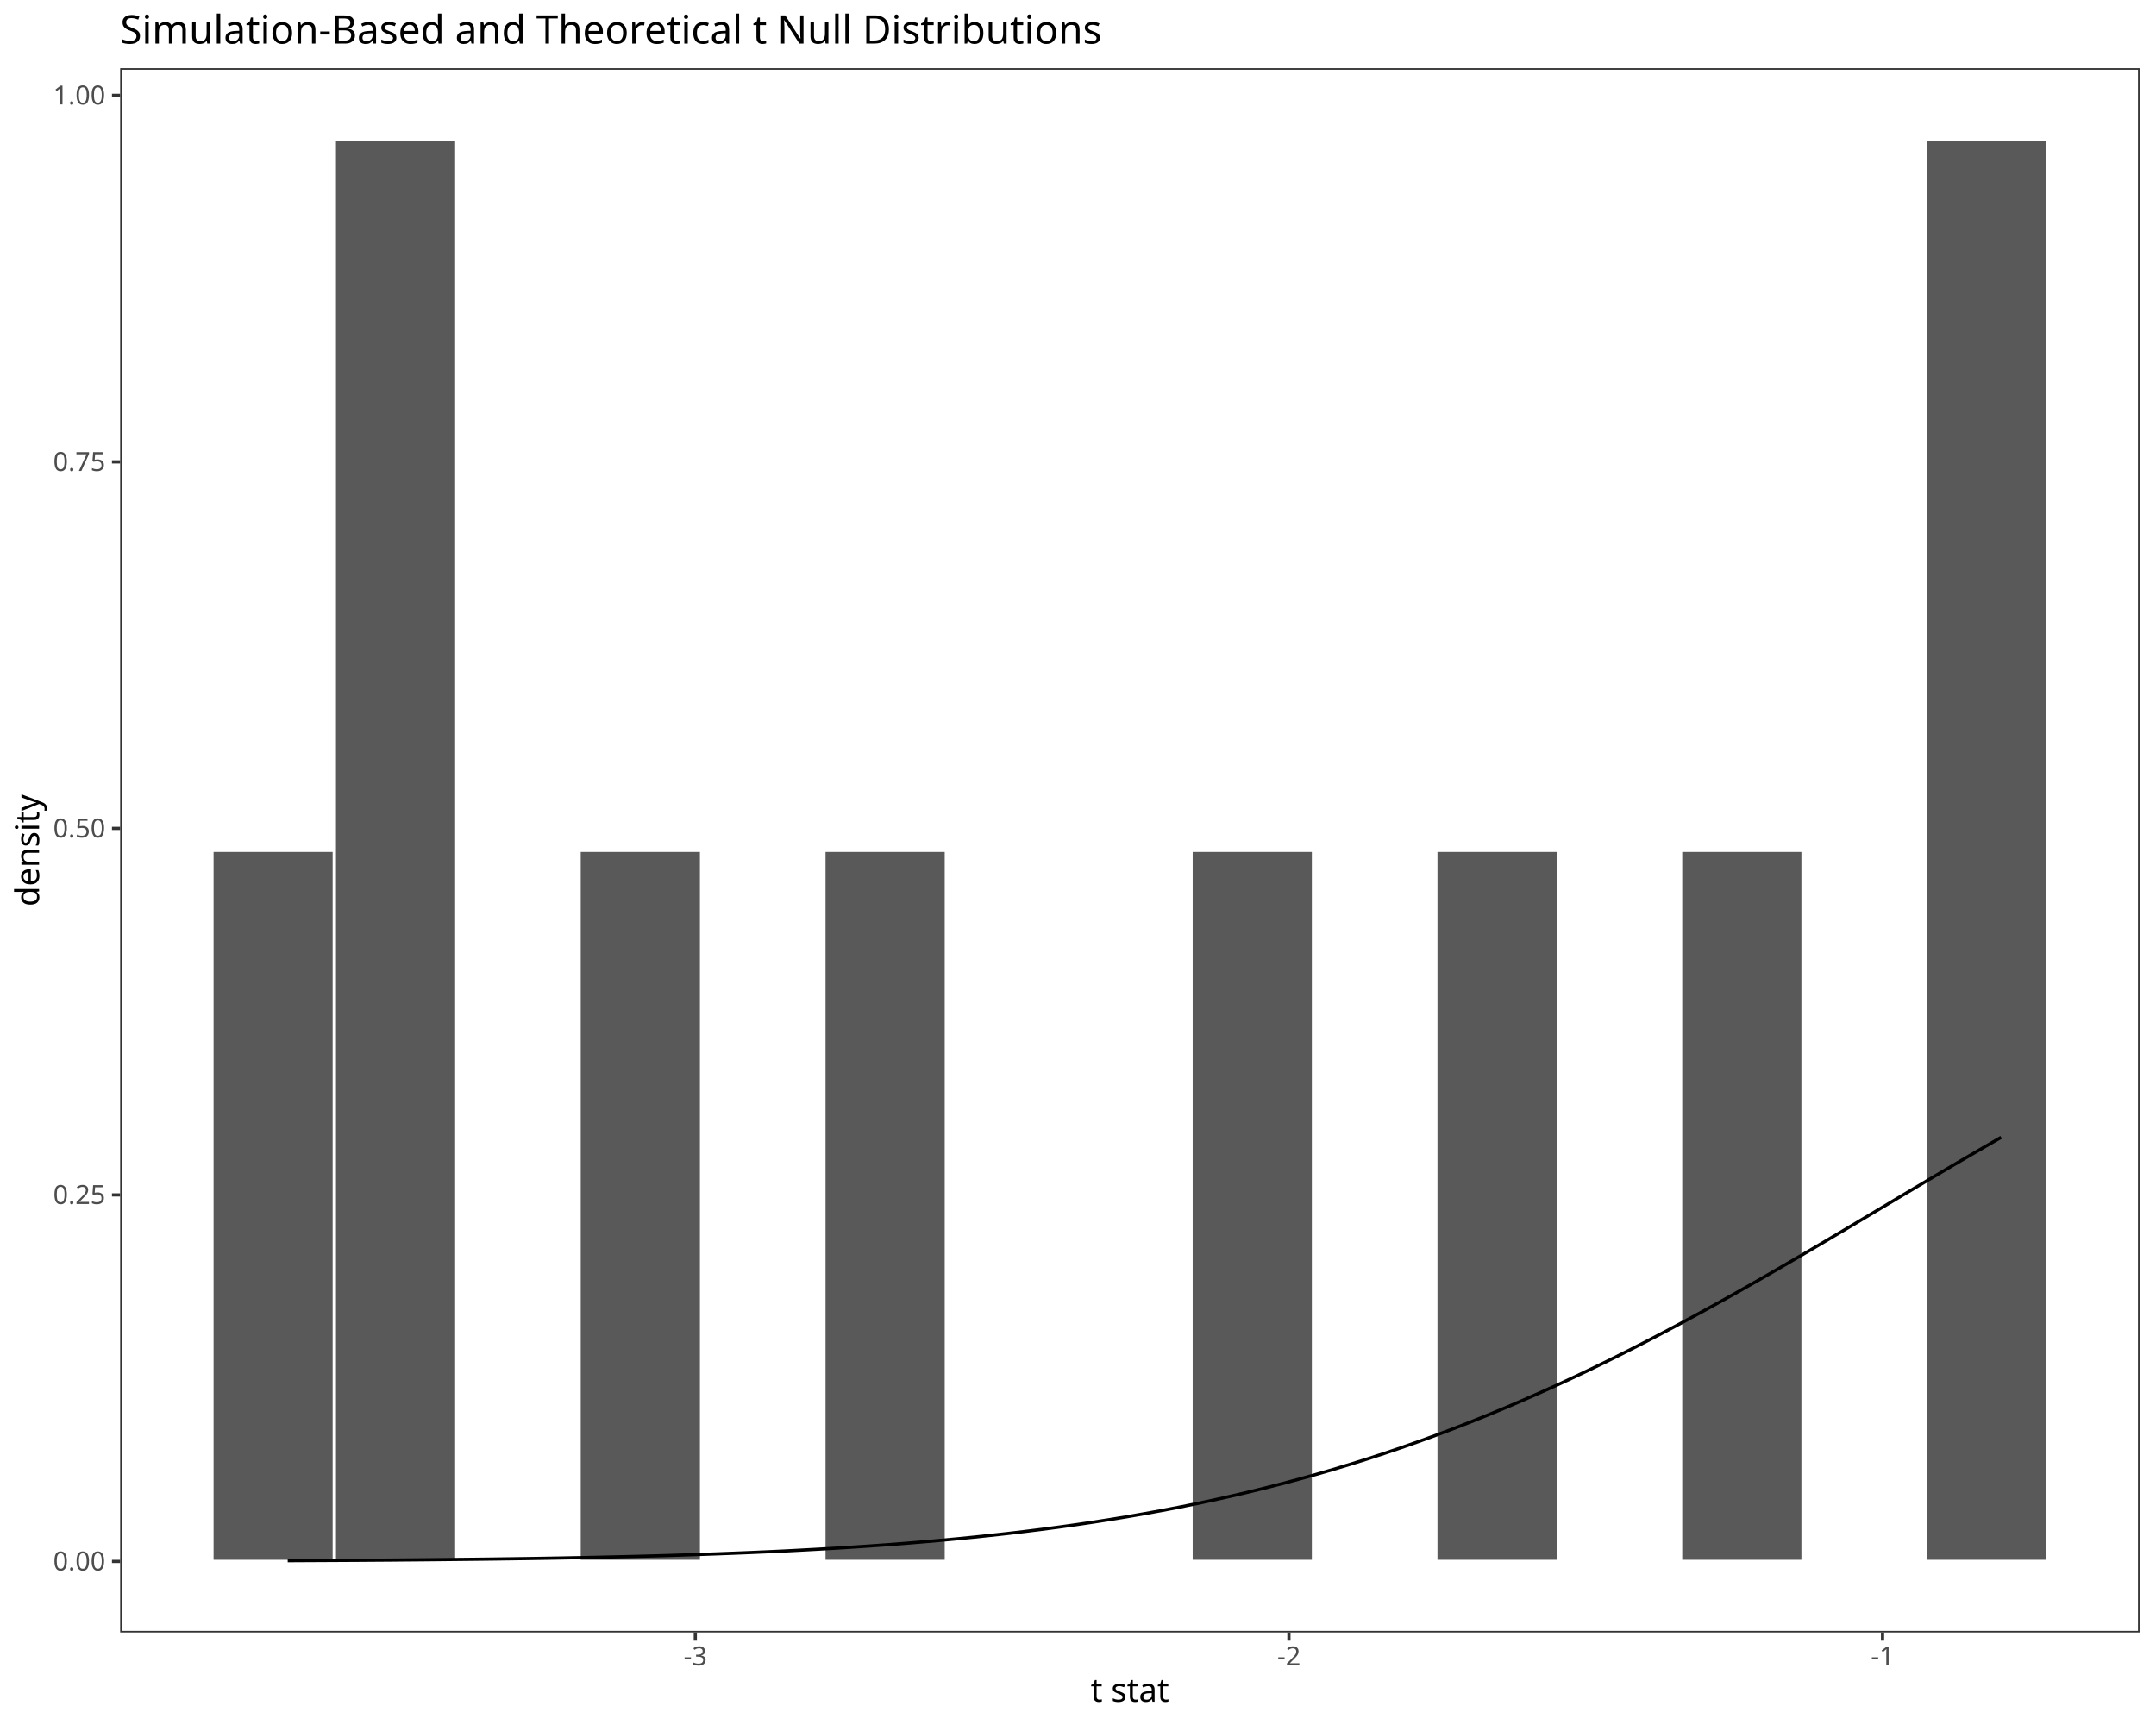
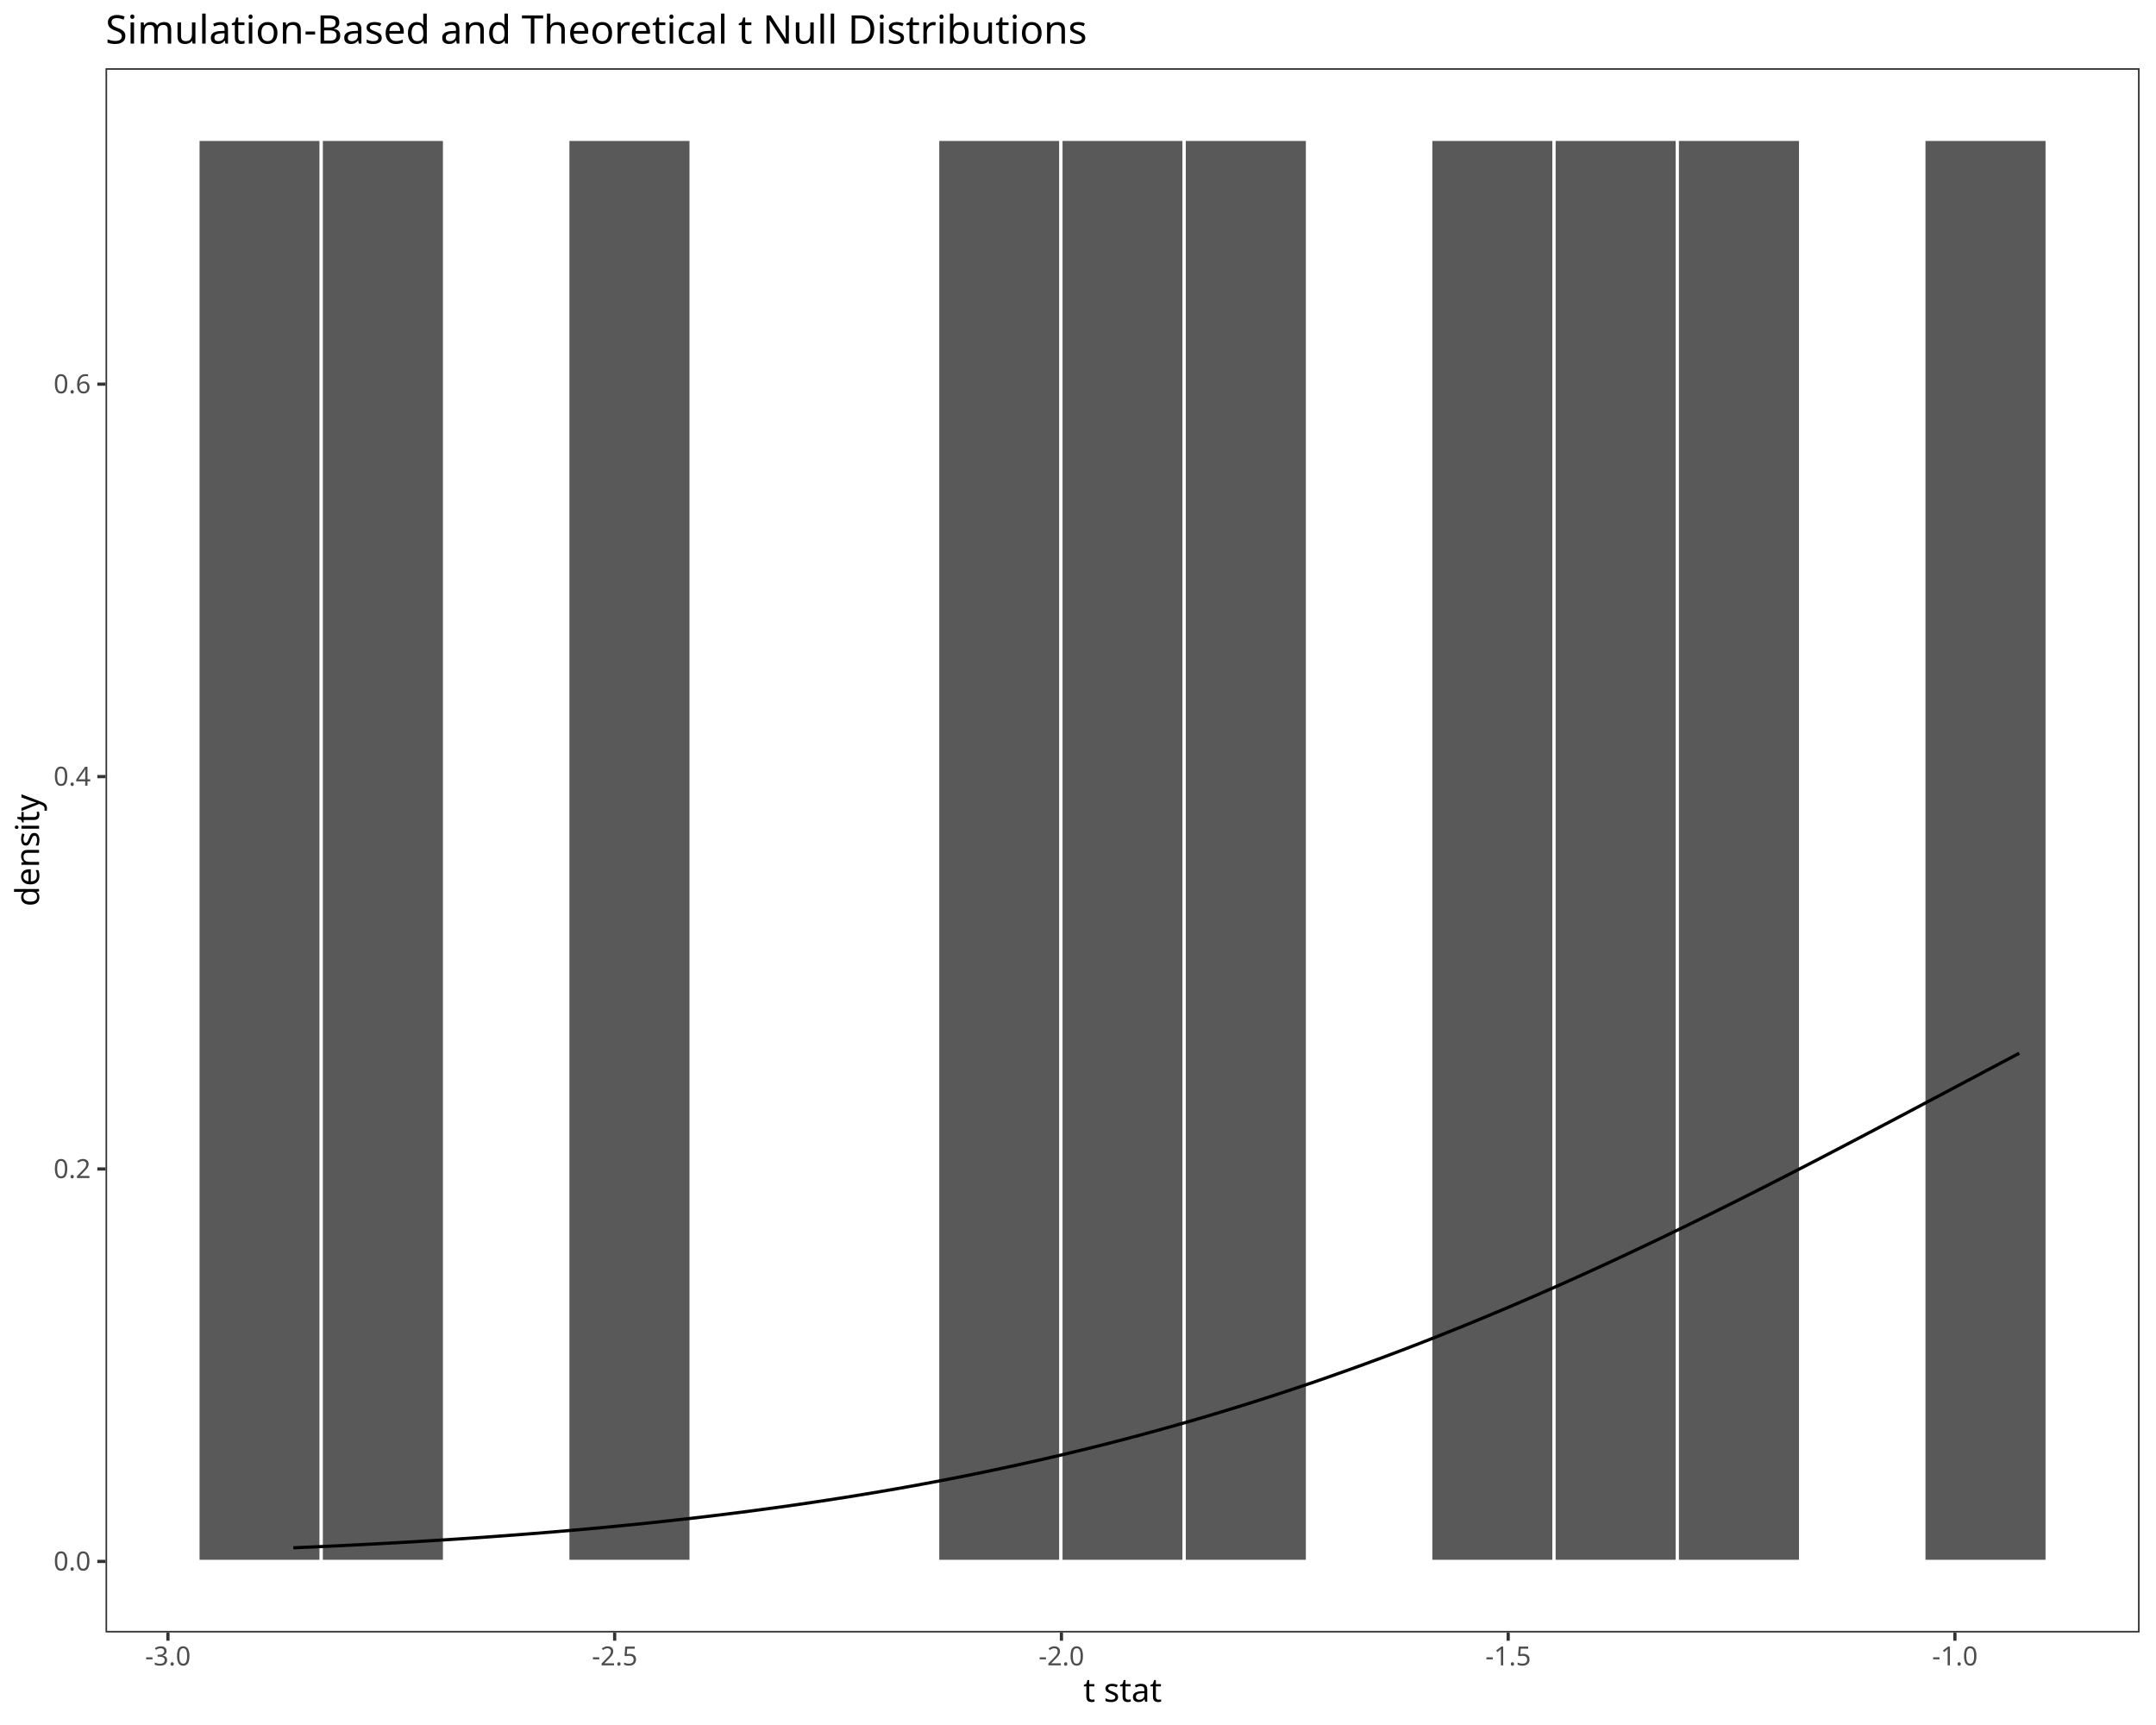
<svg xmlns="http://www.w3.org/2000/svg" class="svglite" data-engine-version="2.0" width="720.00pt" height="576.00pt" viewBox="0 0 720.00 576.00">
  <defs>
    <style type="text/css">
    .svglite line, .svglite polyline, .svglite polygon, .svglite path, .svglite rect, .svglite circle {
      fill: none;
      stroke: #000000;
      stroke-linecap: round;
      stroke-linejoin: round;
      stroke-miterlimit: 10.00;
    }
  </style>
  </defs>
  <rect width="100%" height="100%" style="stroke: none; fill: #FFFFFF;" />
  <defs>
    <clipPath id="cpMC4wMHw3MjAuMDB8MC4wMHw1NzYuMDA=">
      <rect x="0.00" y="0.00" width="720.00" height="576.00" />
    </clipPath>
  </defs>
  <g clip-path="url(#cpMC4wMHw3MjAuMDB8MC4wMHw1NzYuMDA=)">
    <rect x="0.00" y="0.00" width="720.00" height="576.00" style="stroke-width: 1.07; stroke: #FFFFFF; fill: #FFFFFF;" />
  </g>
  <defs>
-     <clipPath id="cpNDAuMTN8NzE0LjUyfDIyLjc4fDU0NS4xMQ==">
-       <rect x="40.13" y="22.78" width="674.39" height="522.33" />
+     <clipPath id="cpMzUuMjR8NzE0LjUyfDIyLjc4fDU0NS4xMQ==">
+       <rect x="35.24" y="22.78" width="679.28" height="522.33" />
    </clipPath>
  </defs>
-   <g clip-path="url(#cpNDAuMTN8NzE0LjUyfDIyLjc4fDU0NS4xMQ==)">
-     <rect x="40.13" y="22.78" width="674.39" height="522.33" style="stroke-width: 1.07; stroke: none; fill: #FFFFFF;" />
-     <rect x="70.79" y="283.95" width="40.87" height="237.42" style="stroke-width: 1.07; stroke: #FFFFFF; stroke-linecap: butt; stroke-linejoin: miter; fill: #595959;" />
-     <rect x="111.66" y="46.53" width="40.87" height="474.84" style="stroke-width: 1.07; stroke: #FFFFFF; stroke-linecap: butt; stroke-linejoin: miter; fill: #595959;" />
-     <rect x="152.53" y="521.37" width="40.87" height="0.00" style="stroke-width: 1.07; stroke: #FFFFFF; stroke-linecap: butt; stroke-linejoin: miter; fill: #595959;" />
-     <rect x="193.40" y="283.95" width="40.87" height="237.42" style="stroke-width: 1.07; stroke: #FFFFFF; stroke-linecap: butt; stroke-linejoin: miter; fill: #595959;" />
-     <rect x="234.27" y="521.37" width="40.87" height="0.00" style="stroke-width: 1.07; stroke: #FFFFFF; stroke-linecap: butt; stroke-linejoin: miter; fill: #595959;" />
-     <rect x="275.15" y="283.95" width="40.87" height="237.42" style="stroke-width: 1.07; stroke: #FFFFFF; stroke-linecap: butt; stroke-linejoin: miter; fill: #595959;" />
-     <rect x="316.02" y="521.37" width="40.87" height="0.00" style="stroke-width: 1.07; stroke: #FFFFFF; stroke-linecap: butt; stroke-linejoin: miter; fill: #595959;" />
-     <rect x="356.89" y="521.37" width="40.87" height="0.00" style="stroke-width: 1.07; stroke: #FFFFFF; stroke-linecap: butt; stroke-linejoin: miter; fill: #595959;" />
-     <rect x="397.76" y="283.95" width="40.87" height="237.42" style="stroke-width: 1.07; stroke: #FFFFFF; stroke-linecap: butt; stroke-linejoin: miter; fill: #595959;" />
-     <rect x="438.63" y="521.37" width="40.87" height="0.00" style="stroke-width: 1.07; stroke: #FFFFFF; stroke-linecap: butt; stroke-linejoin: miter; fill: #595959;" />
-     <rect x="479.51" y="283.95" width="40.87" height="237.42" style="stroke-width: 1.07; stroke: #FFFFFF; stroke-linecap: butt; stroke-linejoin: miter; fill: #595959;" />
-     <rect x="520.38" y="521.37" width="40.87" height="0.00" style="stroke-width: 1.07; stroke: #FFFFFF; stroke-linecap: butt; stroke-linejoin: miter; fill: #595959;" />
-     <rect x="561.25" y="283.95" width="40.87" height="237.42" style="stroke-width: 1.07; stroke: #FFFFFF; stroke-linecap: butt; stroke-linejoin: miter; fill: #595959;" />
-     <rect x="602.12" y="521.37" width="40.87" height="0.00" style="stroke-width: 1.07; stroke: #FFFFFF; stroke-linecap: butt; stroke-linejoin: miter; fill: #595959;" />
-     <rect x="642.99" y="46.53" width="40.87" height="474.84" style="stroke-width: 1.07; stroke: #FFFFFF; stroke-linecap: butt; stroke-linejoin: miter; fill: #595959;" />
-     <polyline points="96.08,521.13 101.80,521.10 107.53,521.07 113.25,521.04 118.97,521.01 124.69,520.97 130.41,520.93 136.14,520.88 141.86,520.83 147.58,520.77 153.30,520.71 159.02,520.65 164.75,520.58 170.47,520.50 176.19,520.42 181.91,520.33 187.63,520.23 193.36,520.12 199.08,520.00 204.80,519.87 210.52,519.74 216.25,519.59 221.97,519.43 227.69,519.25 233.41,519.06 239.13,518.86 244.86,518.64 250.58,518.41 256.30,518.16 262.02,517.89 267.74,517.59 273.47,517.28 279.19,516.95 284.91,516.59 290.63,516.21 296.35,515.80 302.08,515.36 307.80,514.89 313.52,514.39 319.24,513.87 324.96,513.30 330.69,512.70 336.41,512.07 342.13,511.39 347.85,510.68 353.58,509.92 359.30,509.12 365.02,508.27 370.74,507.38 376.46,506.44 382.19,505.44 387.91,504.40 393.63,503.30 399.35,502.14 405.07,500.93 410.80,499.65 416.52,498.32 422.24,496.92 427.96,495.46 433.68,493.94 439.41,492.35 445.13,490.69 450.85,488.96 456.57,487.17 462.29,485.30 468.02,483.36 473.74,481.35 479.46,479.27 485.18,477.12 490.91,474.89 496.63,472.59 502.35,470.22 508.07,467.78 513.79,465.27 519.52,462.69 525.24,460.04 530.96,457.32 536.68,454.54 542.40,451.69 548.13,448.78 553.85,445.81 559.57,442.79 565.29,439.71 571.01,436.58 576.74,433.41 582.46,430.19 588.18,426.93 593.90,423.63 599.62,420.30 605.35,416.95 611.07,413.57 616.79,410.18 622.51,406.77 628.23,403.36 633.96,399.94 639.68,396.54 645.40,393.14 651.12,389.76 656.85,386.40 662.57,383.07 668.29,379.77 " style="stroke-width: 1.07; stroke-linecap: butt;" />
-     <rect x="40.13" y="22.78" width="674.39" height="522.33" style="stroke-width: 1.07; stroke: #333333;" />
+   <g clip-path="url(#cpMzUuMjR8NzE0LjUyfDIyLjc4fDU0NS4xMQ==)">
+     <rect x="35.24" y="22.78" width="679.28" height="522.33" style="stroke-width: 1.07; stroke: none; fill: #FFFFFF;" />
+     <rect x="66.11" y="46.53" width="41.17" height="474.84" style="stroke-width: 1.07; stroke: #FFFFFF; stroke-linecap: butt; stroke-linejoin: miter; fill: #595959;" />
+     <rect x="107.28" y="46.53" width="41.17" height="474.84" style="stroke-width: 1.07; stroke: #FFFFFF; stroke-linecap: butt; stroke-linejoin: miter; fill: #595959;" />
+     <rect x="148.45" y="521.37" width="41.17" height="0.00" style="stroke-width: 1.07; stroke: #FFFFFF; stroke-linecap: butt; stroke-linejoin: miter; fill: #595959;" />
+     <rect x="189.62" y="46.53" width="41.17" height="474.84" style="stroke-width: 1.07; stroke: #FFFFFF; stroke-linecap: butt; stroke-linejoin: miter; fill: #595959;" />
+     <rect x="230.79" y="521.37" width="41.17" height="0.00" style="stroke-width: 1.07; stroke: #FFFFFF; stroke-linecap: butt; stroke-linejoin: miter; fill: #595959;" />
+     <rect x="271.96" y="521.37" width="41.17" height="0.00" style="stroke-width: 1.07; stroke: #FFFFFF; stroke-linecap: butt; stroke-linejoin: miter; fill: #595959;" />
+     <rect x="313.13" y="46.53" width="41.17" height="474.84" style="stroke-width: 1.07; stroke: #FFFFFF; stroke-linecap: butt; stroke-linejoin: miter; fill: #595959;" />
+     <rect x="354.30" y="46.53" width="41.17" height="474.84" style="stroke-width: 1.07; stroke: #FFFFFF; stroke-linecap: butt; stroke-linejoin: miter; fill: #595959;" />
+     <rect x="395.46" y="46.53" width="41.17" height="474.84" style="stroke-width: 1.07; stroke: #FFFFFF; stroke-linecap: butt; stroke-linejoin: miter; fill: #595959;" />
+     <rect x="436.63" y="521.37" width="41.17" height="0.00" style="stroke-width: 1.07; stroke: #FFFFFF; stroke-linecap: butt; stroke-linejoin: miter; fill: #595959;" />
+     <rect x="477.80" y="46.53" width="41.17" height="474.84" style="stroke-width: 1.07; stroke: #FFFFFF; stroke-linecap: butt; stroke-linejoin: miter; fill: #595959;" />
+     <rect x="518.97" y="46.53" width="41.17" height="474.84" style="stroke-width: 1.07; stroke: #FFFFFF; stroke-linecap: butt; stroke-linejoin: miter; fill: #595959;" />
+     <rect x="560.14" y="46.53" width="41.17" height="474.84" style="stroke-width: 1.07; stroke: #FFFFFF; stroke-linecap: butt; stroke-linejoin: miter; fill: #595959;" />
+     <rect x="601.31" y="521.37" width="41.17" height="0.00" style="stroke-width: 1.07; stroke: #FFFFFF; stroke-linecap: butt; stroke-linejoin: miter; fill: #595959;" />
+     <rect x="642.48" y="46.53" width="41.17" height="474.84" style="stroke-width: 1.07; stroke: #FFFFFF; stroke-linecap: butt; stroke-linejoin: miter; fill: #595959;" />
+     <polyline points="97.97,516.83 103.74,516.58 109.50,516.32 115.26,516.04 121.03,515.75 126.79,515.45 132.55,515.13 138.32,514.80 144.08,514.45 149.84,514.09 155.61,513.71 161.37,513.32 167.14,512.90 172.90,512.47 178.66,512.02 184.43,511.55 190.19,511.06 195.95,510.55 201.72,510.02 207.48,509.46 213.24,508.89 219.01,508.29 224.77,507.66 230.54,507.02 236.30,506.34 242.06,505.64 247.83,504.92 253.59,504.16 259.35,503.38 265.12,502.57 270.88,501.73 276.64,500.86 282.41,499.96 288.17,499.03 293.93,498.07 299.70,497.07 305.46,496.04 311.23,494.97 316.99,493.87 322.75,492.74 328.52,491.56 334.28,490.35 340.04,489.11 345.81,487.82 351.57,486.50 357.33,485.14 363.10,483.74 368.86,482.30 374.63,480.82 380.39,479.29 386.15,477.73 391.92,476.12 397.68,474.48 403.44,472.79 409.21,471.05 414.97,469.28 420.73,467.46 426.50,465.60 432.26,463.69 438.03,461.75 443.79,459.75 449.55,457.72 455.32,455.64 461.08,453.52 466.84,451.36 472.61,449.15 478.37,446.90 484.13,444.61 489.90,442.28 495.66,439.90 501.42,437.49 507.19,435.04 512.95,432.54 518.72,430.01 524.48,427.45 530.24,424.84 536.01,422.20 541.77,419.52 547.53,416.81 553.30,414.07 559.06,411.30 564.82,408.49 570.59,405.66 576.35,402.80 582.12,399.92 587.88,397.01 593.64,394.08 599.41,391.12 605.17,388.15 610.93,385.16 616.70,382.15 622.46,379.13 628.22,376.10 633.99,373.06 639.75,370.02 645.51,366.96 651.28,363.91 657.04,360.85 662.81,357.79 668.57,354.74 674.33,351.69 " style="stroke-width: 1.07; stroke-linecap: butt;" />
+     <rect x="35.24" y="22.78" width="679.28" height="522.33" style="stroke-width: 1.07; stroke: #333333;" />
  </g>
  <g clip-path="url(#cpMC4wMHw3MjAuMDB8MC4wMHw1NzYuMDA=)">
-     <text x="35.20" y="524.40" text-anchor="end" style="font-size: 8.80px; fill: #4D4D4D; font-family: sans;" textLength="17.13px" lengthAdjust="spacingAndGlyphs">0.00</text>
-     <text x="35.20" y="402.02" text-anchor="end" style="font-size: 8.80px; fill: #4D4D4D; font-family: sans;" textLength="17.13px" lengthAdjust="spacingAndGlyphs">0.25</text>
-     <text x="35.20" y="279.65" text-anchor="end" style="font-size: 8.80px; fill: #4D4D4D; font-family: sans;" textLength="17.13px" lengthAdjust="spacingAndGlyphs">0.50</text>
-     <text x="35.20" y="157.27" text-anchor="end" style="font-size: 8.80px; fill: #4D4D4D; font-family: sans;" textLength="17.13px" lengthAdjust="spacingAndGlyphs">0.75</text>
-     <text x="35.20" y="34.89" text-anchor="end" style="font-size: 8.80px; fill: #4D4D4D; font-family: sans;" textLength="17.13px" lengthAdjust="spacingAndGlyphs">1.00</text>
-     <polyline points="37.39,521.37 40.13,521.37 " style="stroke-width: 1.07; stroke: #333333; stroke-linecap: butt;" />
-     <polyline points="37.39,398.99 40.13,398.99 " style="stroke-width: 1.07; stroke: #333333; stroke-linecap: butt;" />
-     <polyline points="37.39,276.62 40.13,276.62 " style="stroke-width: 1.07; stroke: #333333; stroke-linecap: butt;" />
-     <polyline points="37.39,154.24 40.13,154.24 " style="stroke-width: 1.07; stroke: #333333; stroke-linecap: butt;" />
-     <polyline points="37.39,31.86 40.13,31.86 " style="stroke-width: 1.07; stroke: #333333; stroke-linecap: butt;" />
-     <polyline points="232.20,547.85 232.20,545.11 " style="stroke-width: 1.07; stroke: #333333; stroke-linecap: butt;" />
-     <polyline points="430.44,547.85 430.44,545.11 " style="stroke-width: 1.07; stroke: #333333; stroke-linecap: butt;" />
-     <polyline points="628.68,547.85 628.68,545.11 " style="stroke-width: 1.07; stroke: #333333; stroke-linecap: butt;" />
-     <text x="232.20" y="556.10" text-anchor="middle" style="font-size: 8.80px; fill: #4D4D4D; font-family: sans;" textLength="7.82px" lengthAdjust="spacingAndGlyphs">-3</text>
-     <text x="430.44" y="556.10" text-anchor="middle" style="font-size: 8.80px; fill: #4D4D4D; font-family: sans;" textLength="7.82px" lengthAdjust="spacingAndGlyphs">-2</text>
-     <text x="628.68" y="556.10" text-anchor="middle" style="font-size: 8.80px; fill: #4D4D4D; font-family: sans;" textLength="7.82px" lengthAdjust="spacingAndGlyphs">-1</text>
-     <text x="377.33" y="568.24" text-anchor="middle" style="font-size: 11.00px; font-family: sans;" textLength="23.85px" lengthAdjust="spacingAndGlyphs">t stat</text>
+     <text x="30.31" y="524.40" text-anchor="end" style="font-size: 8.80px; fill: #4D4D4D; font-family: sans;" textLength="12.23px" lengthAdjust="spacingAndGlyphs">0.0</text>
+     <text x="30.31" y="393.37" text-anchor="end" style="font-size: 8.80px; fill: #4D4D4D; font-family: sans;" textLength="12.23px" lengthAdjust="spacingAndGlyphs">0.2</text>
+     <text x="30.31" y="262.34" text-anchor="end" style="font-size: 8.80px; fill: #4D4D4D; font-family: sans;" textLength="12.23px" lengthAdjust="spacingAndGlyphs">0.4</text>
+     <text x="30.31" y="131.31" text-anchor="end" style="font-size: 8.80px; fill: #4D4D4D; font-family: sans;" textLength="12.23px" lengthAdjust="spacingAndGlyphs">0.6</text>
+     <polyline points="32.50,521.37 35.24,521.37 " style="stroke-width: 1.07; stroke: #333333; stroke-linecap: butt;" />
+     <polyline points="32.50,390.34 35.24,390.34 " style="stroke-width: 1.07; stroke: #333333; stroke-linecap: butt;" />
+     <polyline points="32.50,259.31 35.24,259.31 " style="stroke-width: 1.07; stroke: #333333; stroke-linecap: butt;" />
+     <polyline points="32.50,128.28 35.24,128.28 " style="stroke-width: 1.07; stroke: #333333; stroke-linecap: butt;" />
+     <polyline points="56.08,547.85 56.08,545.11 " style="stroke-width: 1.07; stroke: #333333; stroke-linecap: butt;" />
+     <polyline points="205.27,547.85 205.27,545.11 " style="stroke-width: 1.07; stroke: #333333; stroke-linecap: butt;" />
+     <polyline points="354.47,547.85 354.47,545.11 " style="stroke-width: 1.07; stroke: #333333; stroke-linecap: butt;" />
+     <polyline points="503.66,547.85 503.66,545.11 " style="stroke-width: 1.07; stroke: #333333; stroke-linecap: butt;" />
+     <polyline points="652.85,547.85 652.85,545.11 " style="stroke-width: 1.07; stroke: #333333; stroke-linecap: butt;" />
+     <text x="56.08" y="556.10" text-anchor="middle" style="font-size: 8.80px; fill: #4D4D4D; font-family: sans;" textLength="15.16px" lengthAdjust="spacingAndGlyphs">-3.0</text>
+     <text x="205.27" y="556.10" text-anchor="middle" style="font-size: 8.80px; fill: #4D4D4D; font-family: sans;" textLength="15.16px" lengthAdjust="spacingAndGlyphs">-2.5</text>
+     <text x="354.47" y="556.10" text-anchor="middle" style="font-size: 8.80px; fill: #4D4D4D; font-family: sans;" textLength="15.16px" lengthAdjust="spacingAndGlyphs">-2.0</text>
+     <text x="503.66" y="556.10" text-anchor="middle" style="font-size: 8.80px; fill: #4D4D4D; font-family: sans;" textLength="15.16px" lengthAdjust="spacingAndGlyphs">-1.5</text>
+     <text x="652.85" y="556.10" text-anchor="middle" style="font-size: 8.80px; fill: #4D4D4D; font-family: sans;" textLength="15.16px" lengthAdjust="spacingAndGlyphs">-1.0</text>
+     <text x="374.88" y="568.24" text-anchor="middle" style="font-size: 11.00px; font-family: sans;" textLength="23.85px" lengthAdjust="spacingAndGlyphs">t stat</text>
    <text transform="translate(13.05,283.95) rotate(-90)" text-anchor="middle" style="font-size: 11.00px; font-family: sans;" textLength="34.86px" lengthAdjust="spacingAndGlyphs">density</text>
-     <text x="40.13" y="14.56" style="font-size: 13.20px; font-family: sans;" textLength="308.17px" lengthAdjust="spacingAndGlyphs">Simulation-Based and Theoretical t Null Distributions</text>
+     <text x="35.24" y="14.56" style="font-size: 13.20px; font-family: sans;" textLength="308.17px" lengthAdjust="spacingAndGlyphs">Simulation-Based and Theoretical t Null Distributions</text>
  </g>
</svg>
